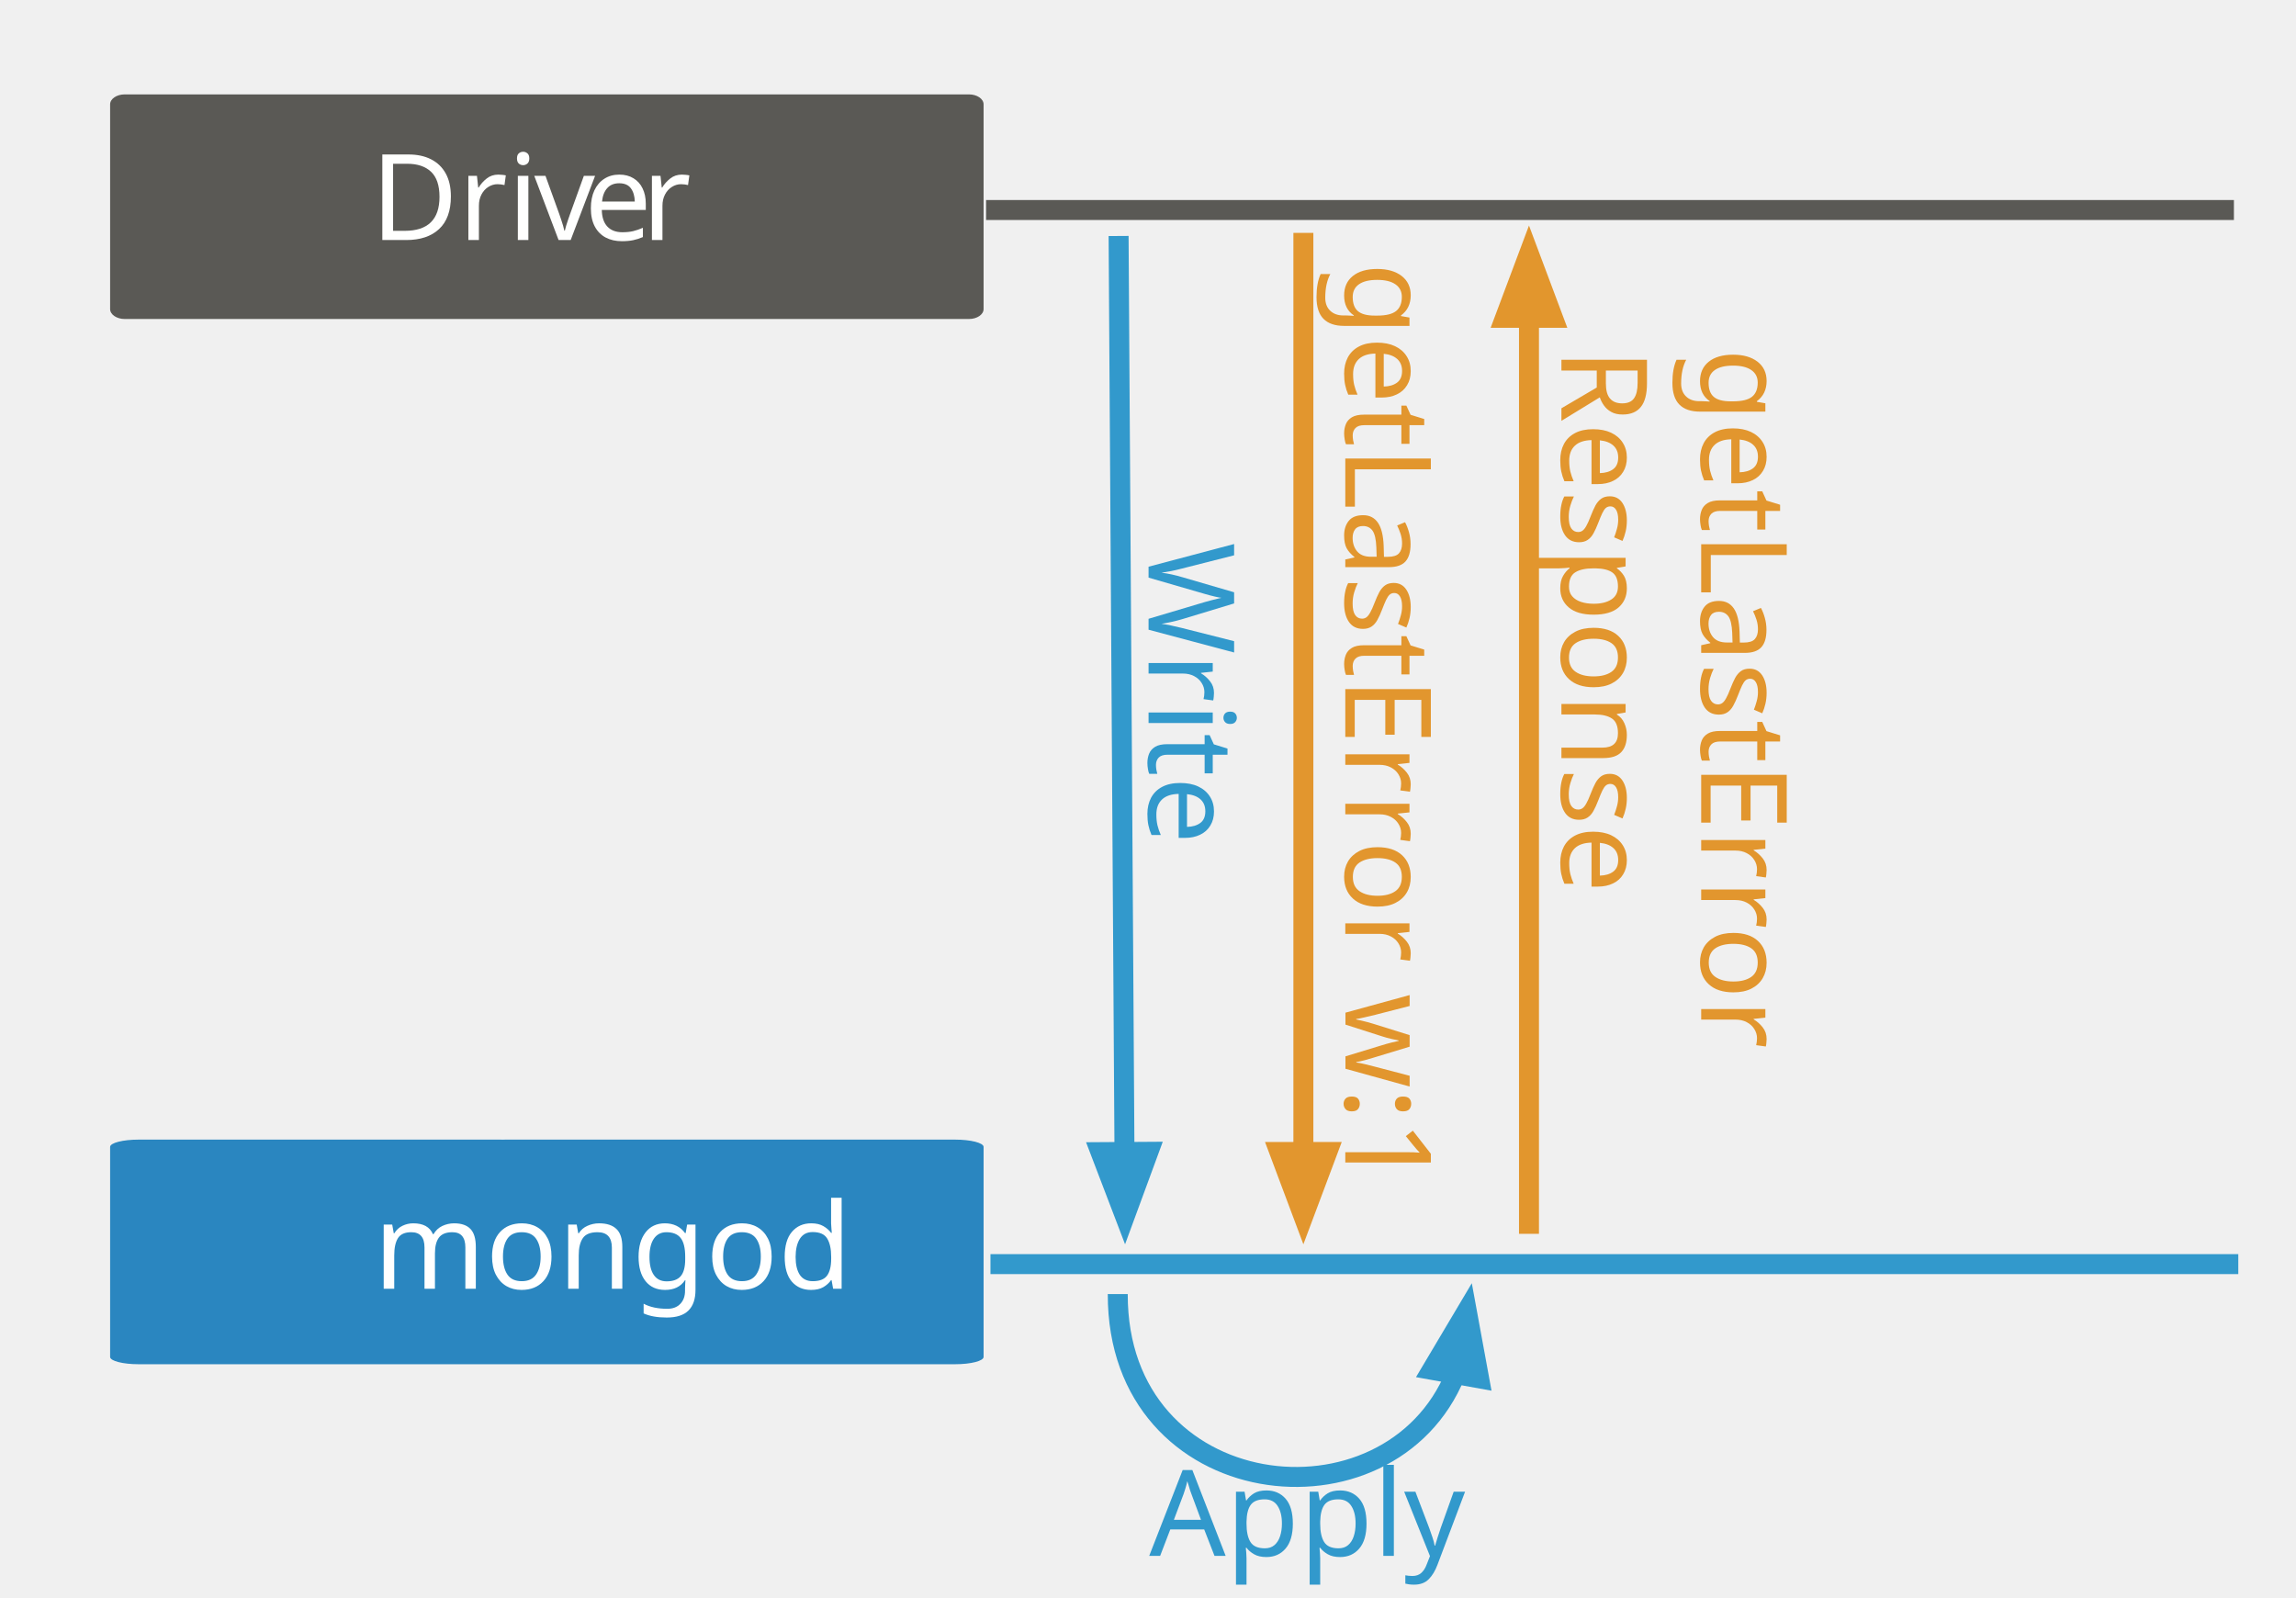
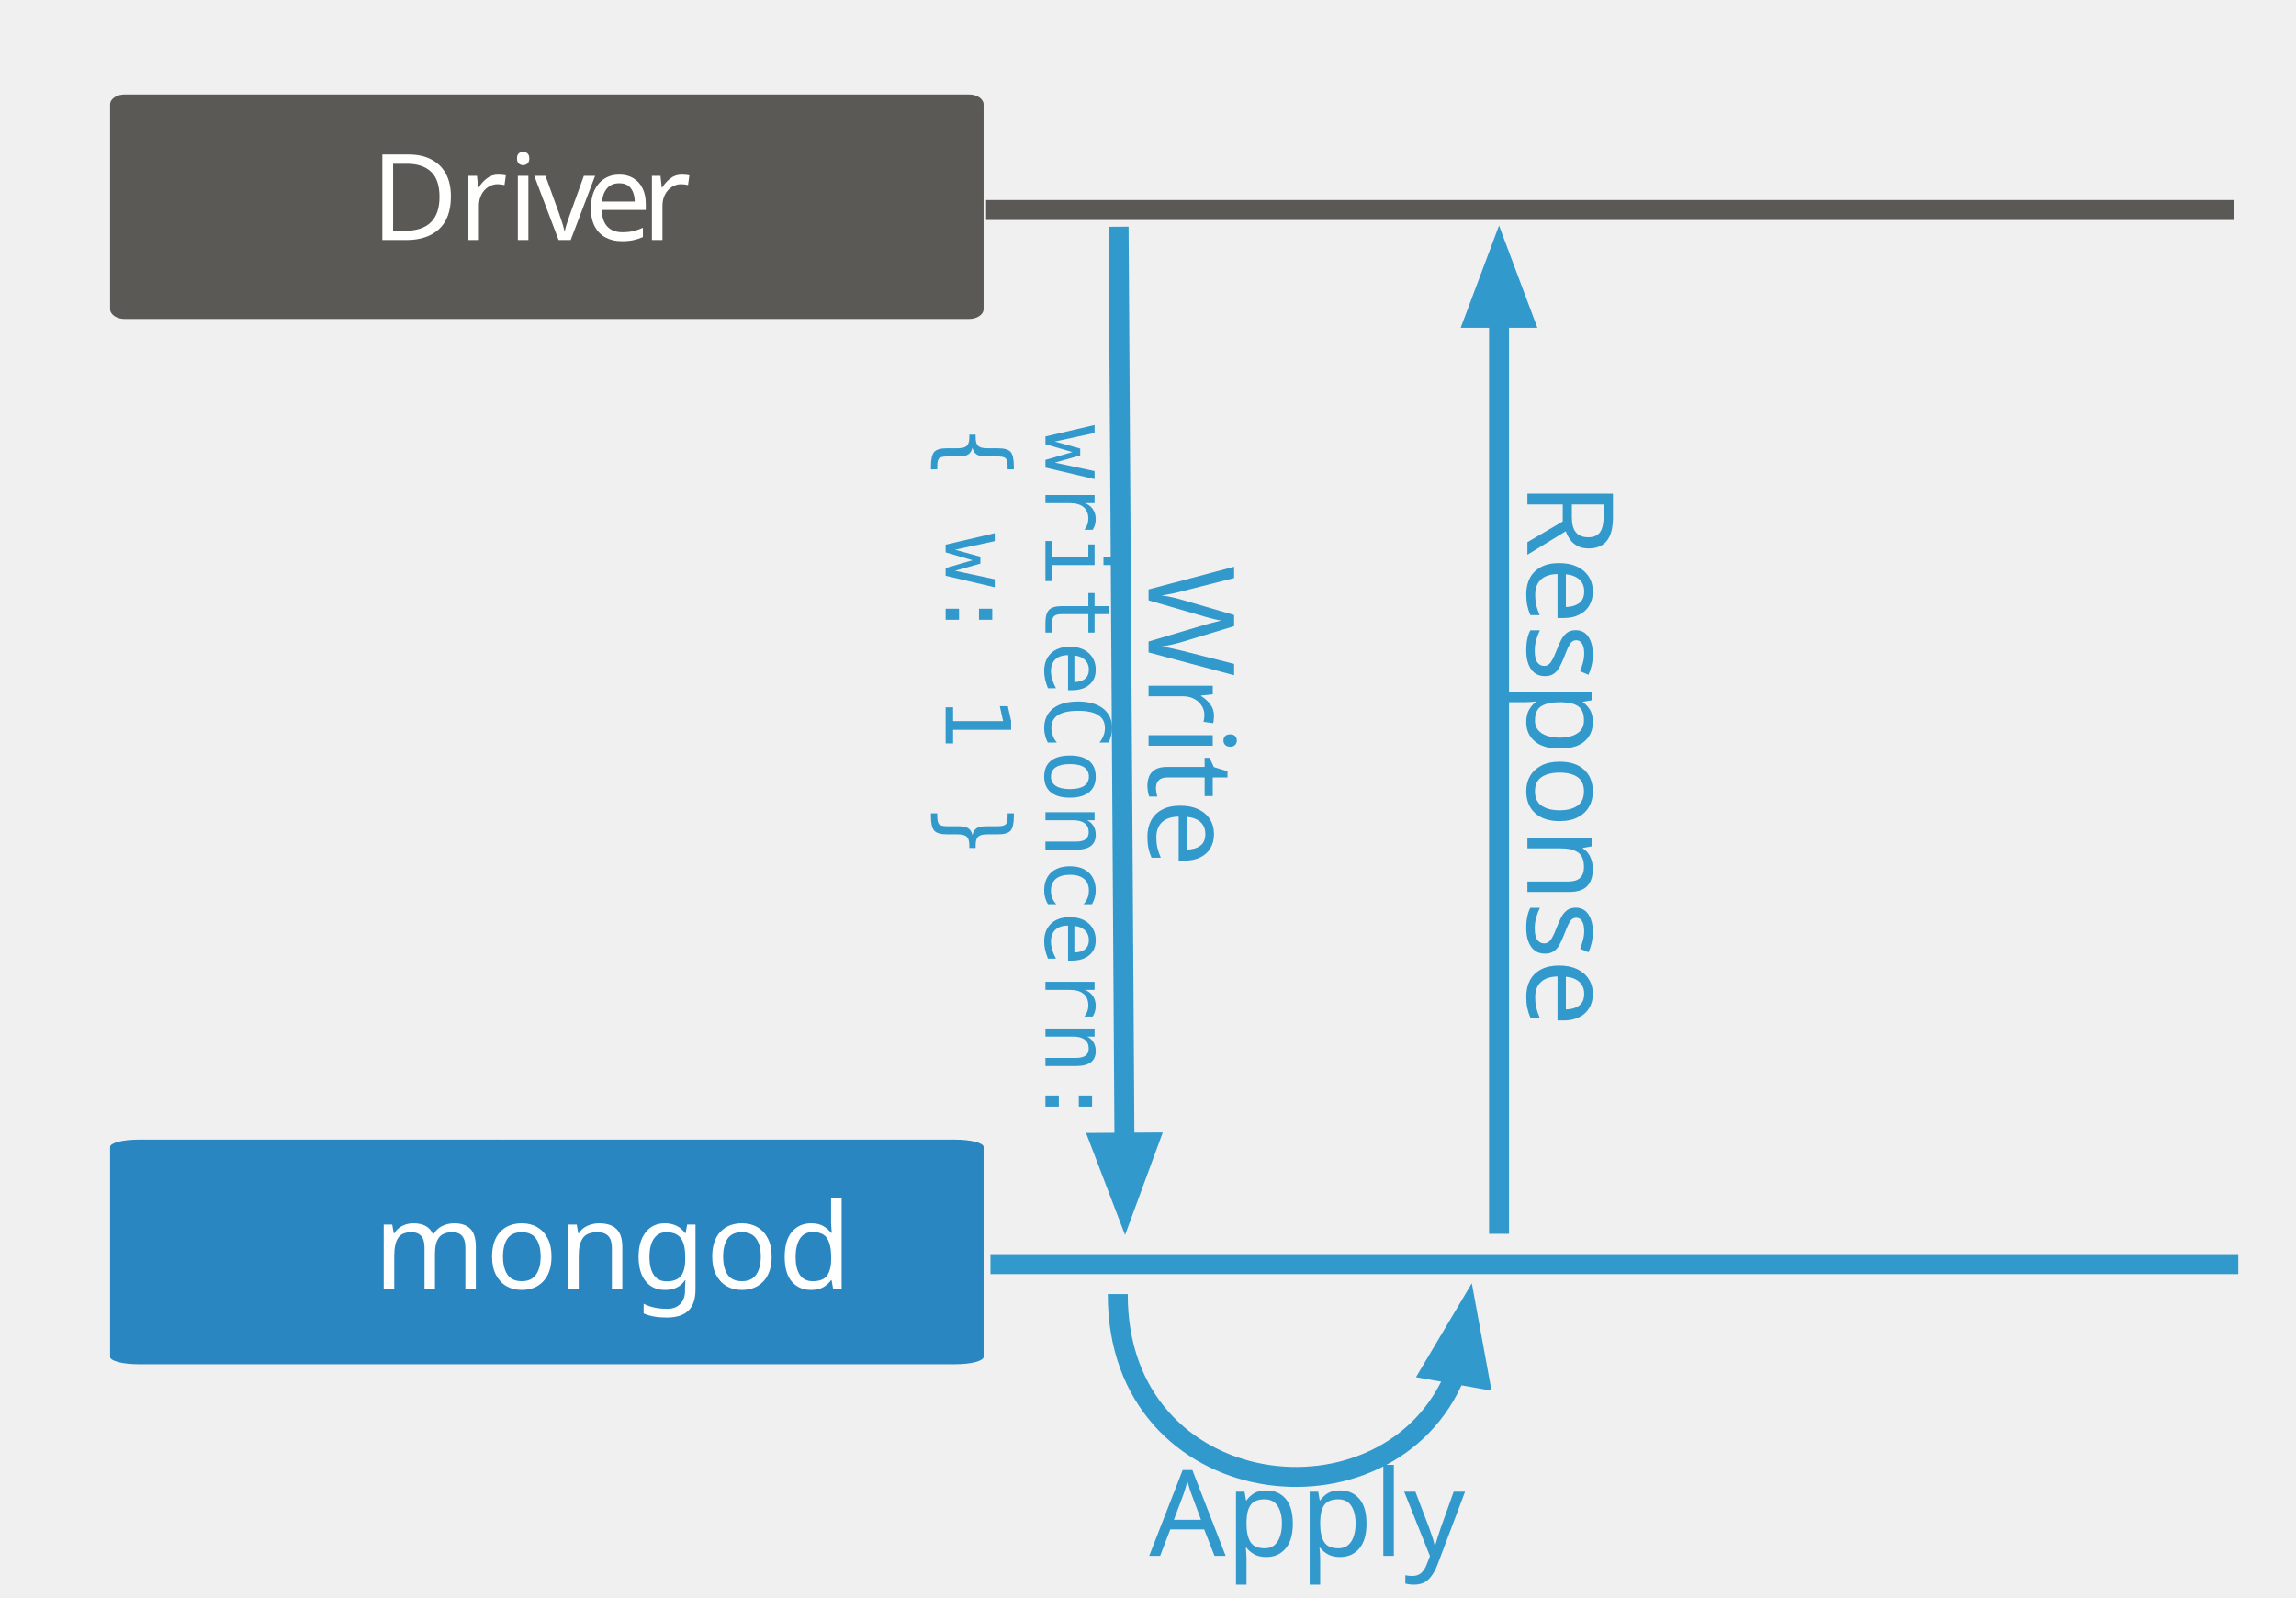
<svg xmlns="http://www.w3.org/2000/svg" version="1.1" x="0px" y="0px" width="460" height="320" viewBox="0, 0, 460, 320">
  <g id="Layer 1">
    <path d="M22.061,61.915 C22.061,63.018 23.371,63.911 24.988,63.911 L194.135,63.911 C195.752,63.911 197.061,63.018 197.061,61.915 L197.061,20.908 C197.061,19.805 195.752,18.911 194.135,18.911 L24.988,18.911 C23.371,18.911 22.061,19.805 22.061,20.908 L22.061,61.915" fill="#5A5955" />
    <text transform="matrix(1, 0, 0, 1, 109.561, 41.411)">
      <tspan x="-35.29" y="6.68" font-family="GillSans" font-size="24" fill="#FFFFFE">Dri</tspan>
      <tspan x="-2.525" y="6.68" font-family="GillSans" font-size="24" fill="#FFFFFE">v</tspan>
      <tspan x="7.507" y="6.68" font-family="GillSans" font-size="24" fill="#FFFFFE">e</tspan>
      <tspan x="19.003" y="6.68" font-family="GillSans" font-size="24" fill="#FFFFFE">r</tspan>
    </text>
    <text transform="matrix(1, 0, 0, 1, 112.86, 238.41)">
      <tspan x="-39.689" y="7.5" font-family="GillSans" font-size="24" fill="#FFFFFE">Primary</tspan>
    </text>
-     <text transform="matrix(-0, 1, -1, -0, 235.276, 140.328)">
+     <text transform="matrix(-0, 1, -1, -0, 235.276, 144.88)">
      <tspan x="-31.619" y="5.166" font-family="GillSans" font-size="24" fill="#3299CC">Write</tspan>
    </text>
    <g>
-       <path d="M224.11,47.28 L225.286,230.797" fill-opacity="0" stroke="#3299CC" stroke-width="4" />
-       <path d="M220.487,230.828 L225.368,243.597 L230.086,230.766 z" fill="#3299CC" fill-opacity="1" stroke="#3299CC" stroke-width="4" stroke-opacity="1" />
-     </g>
-     <text transform="matrix(-0, 1, -1, -0, 263.028, 140.328)">
-       <tspan x="-87.752" y="-6.5" font-family="GillSans" font-size="24" fill="#E2962E">getLastError w:1</tspan>
-     </text>
-     <g>
-       <path d="M261.13,46.659 L261.13,230.797" fill-opacity="0" stroke="#E2962E" stroke-width="4" />
-       <path d="M256.33,230.797 L261.13,243.597 L265.93,230.797 z" fill="#E2962E" fill-opacity="1" stroke="#E2962E" stroke-width="4" stroke-opacity="1" />
+       <path d="M224.11,45.422 L225.286,228.939" fill-opacity="0" stroke="#3299CC" stroke-width="4" />
+       <path d="M220.487,228.97 L225.368,241.739 L230.086,228.908 z" fill="#3299CC" fill-opacity="1" stroke="#3299CC" stroke-width="4" stroke-opacity="1" />
    </g>
    <g>
      <path d="M197.061,229.784 C197.061,228.977 194.519,228.323 191.377,228.323 L27.746,228.323 C24.607,228.323 22.061,228.977 22.061,229.784 L22.061,271.861 C22.061,272.668 24.607,273.323 27.746,273.323 L191.377,273.323 C194.519,273.323 197.061,272.668 197.061,271.861 L197.061,229.784" fill="#2A86C0" />
      <text transform="matrix(1, 0, 0, 1, 118.661, 252.034)">
        <tspan x="-43.832" y="6.168" font-family="GillSans" font-size="24" fill="#FFFFFF">mongod</tspan>
      </text>
    </g>
    <g>
-       <path d="M306.329,247.197 L306.329,63.68" fill-opacity="0" stroke="#E2962D" stroke-width="4" />
-       <path d="M311.129,63.68 L306.329,50.88 L301.529,63.68 z" fill="#E2962D" fill-opacity="1" stroke="#E2962D" stroke-width="4" stroke-opacity="1" />
+       <path d="M300.329,247.197 L300.329,63.68" fill-opacity="0" stroke="#3299CC" stroke-width="4" />
+       <path d="M305.129,63.68 L300.329,50.88 L295.529,63.68 z" fill="#3299CC" fill-opacity="1" stroke="#3299CC" stroke-width="4" stroke-opacity="1" />
    </g>
-     <text transform="matrix(-0, 1, -1, -0, 334.329, 158.224)">
-       <tspan x="-88.473" y="-6.5" font-family="GillSans" font-size="24" fill="#E2962E">getLastError</tspan>
-       <tspan x="-88.473" y="21.5" font-family="GillSans" font-size="24" fill="#E2962E">Response</tspan>
+     <text transform="matrix(-0, 1, -1, -0, 313.921, 144.88)">
+       <tspan x="-48.305" y="7.908" font-family="GillSans" font-size="24" fill="#3299CC">Response</tspan>
    </text>
    <g>
      <g>
        <path d="M223.942,259.267 C223.834,301.502 278.362,307.743 291.612,275.299" fill-opacity="0" stroke="#3299CC" stroke-width="4" />
        <path d="M296.336,276.146 L293.87,262.7 L286.887,274.452 z" fill="#3299CC" fill-opacity="1" stroke="#3299CC" stroke-width="4" stroke-opacity="1" />
      </g>
      <text transform="matrix(1, 0, 0, 1, 258.819, 304.22)">
        <tspan x="-28.576" y="7.5" font-family="GillSans" font-size="24" fill="#3299CC">Apply</tspan>
      </text>
    </g>
    <path d="M197.561,42.077 L447.561,42.077" fill-opacity="0" stroke="#5A5955" stroke-width="4" />
    <path d="M198.439,253.267 L448.439,253.267" fill-opacity="0" stroke="#3299CC" stroke-width="4" />
+     <text transform="matrix(-0, 1, -1, -0, 202.951, 147.648)">
+       <tspan x="-62.5" y="-6.5" font-family="Inconsolata" font-size="18" fill="#3299CC">writeConcern: </tspan>
+       <tspan x="-62.5" y="13.5" font-family="Inconsolata" font-size="18" fill="#3299CC">  { w: 1 }</tspan>
+     </text>
  </g>
  <defs />
</svg>
